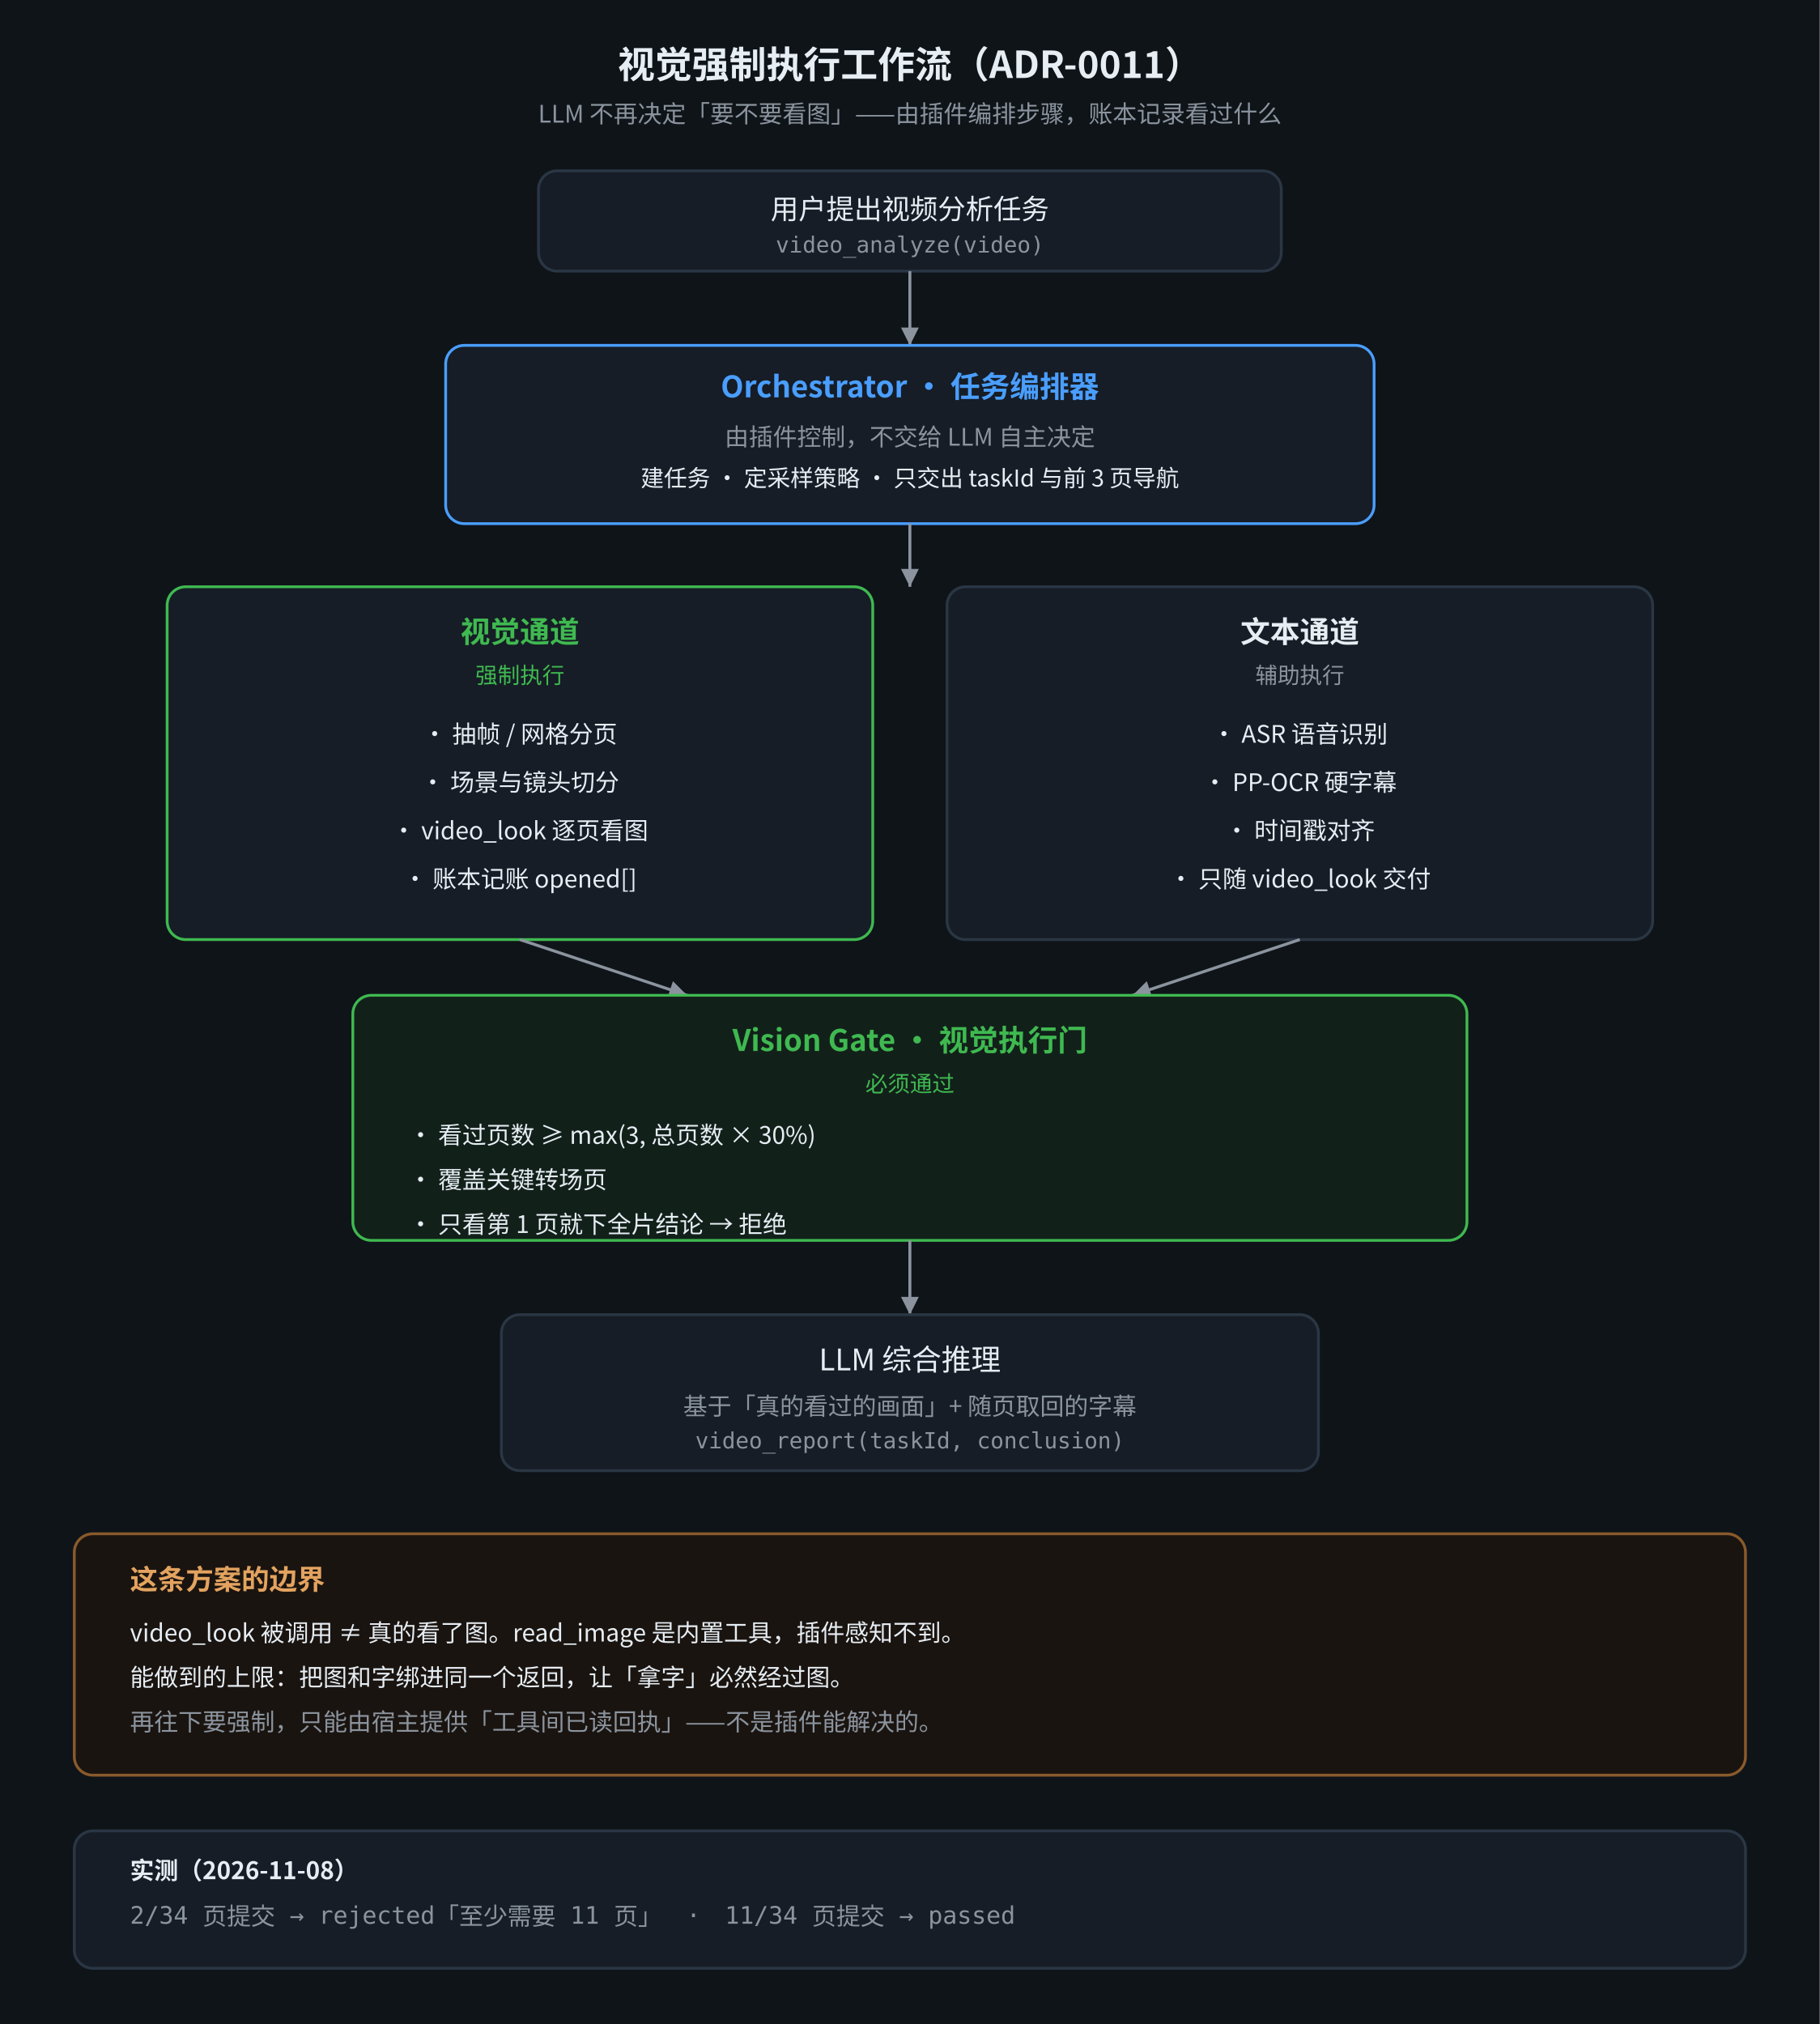
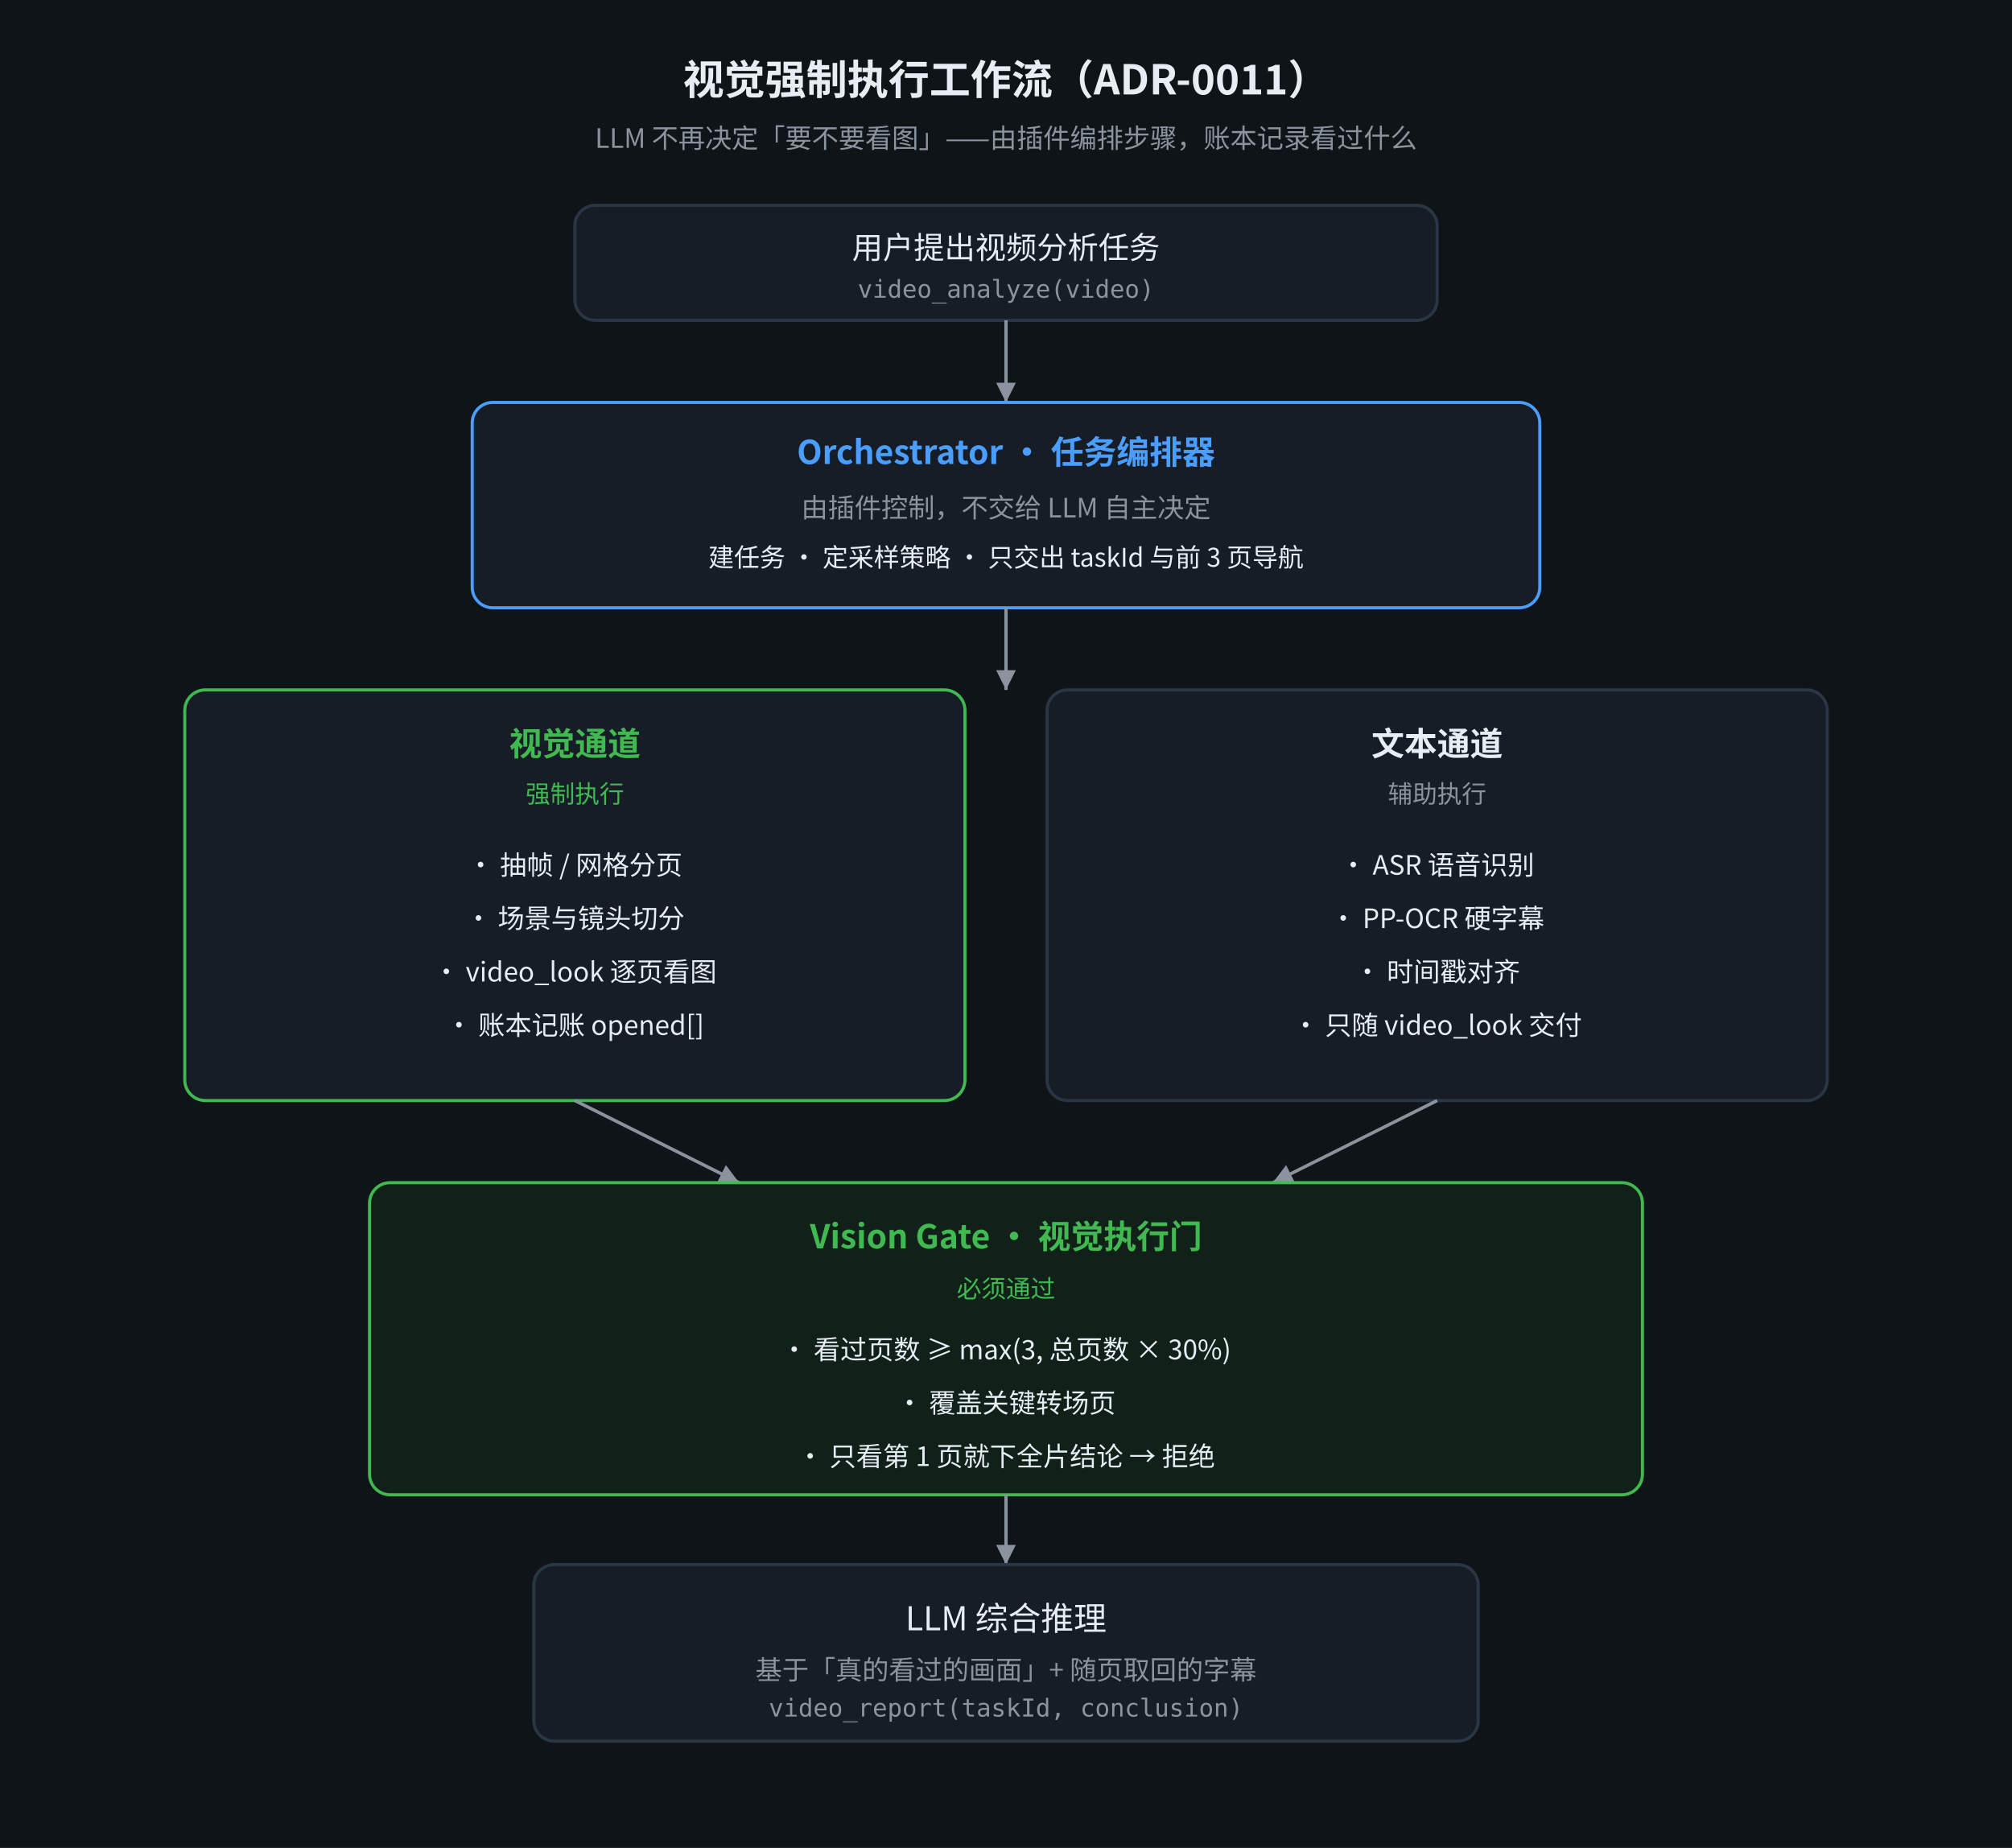
- <svg xmlns="http://www.w3.org/2000/svg" width="980" height="1090" viewBox="0 0 980 1090">
-   <rect width="980" height="1090" fill="#0f1419" />
-   <text x="490" y="42" font-size="20" font-weight="600" fill="#e6edf3" text-anchor="middle" font-family="system-ui, -apple-system, PingFang SC, Noto Sans CJK SC, sans-serif">视觉强制执行工作流（ADR-0011）</text>
-   <text x="490" y="66" font-size="13" font-weight="400" fill="#8b949e" text-anchor="middle" font-family="system-ui, -apple-system, PingFang SC, Noto Sans CJK SC, sans-serif">LLM 不再决定「要不要看图」——由插件编排步骤，账本记录看过什么</text>
-   <rect x="290" y="92" width="400" height="54" rx="10" fill="#161d26" stroke="#2a3644" stroke-width="1.5" />
-   <text x="490" y="118" font-size="15" font-weight="500" fill="#e6edf3" text-anchor="middle" font-family="system-ui, -apple-system, PingFang SC, Noto Sans CJK SC, sans-serif">用户提出视频分析任务</text>
-   <text x="490" y="136" font-size="12" font-weight="400" fill="#8b949e" text-anchor="middle" font-family="ui-monospace, SFMono-Regular, Menlo, monospace">video_analyze(video)</text>
+ <svg xmlns="http://www.w3.org/2000/svg" width="980" height="900" viewBox="0 0 980 900">
+   <rect width="980" height="900" fill="#0f1419" />
+   <text x="490" y="46" font-size="20" font-weight="600" fill="#e6edf3" text-anchor="middle" font-family="system-ui, -apple-system, PingFang SC, Noto Sans CJK SC, sans-serif">视觉强制执行工作流（ADR-0011）</text>
+   <text x="490" y="72" font-size="13" font-weight="400" fill="#8b949e" text-anchor="middle" font-family="system-ui, -apple-system, PingFang SC, Noto Sans CJK SC, sans-serif">LLM 不再决定「要不要看图」——由插件编排步骤，账本记录看过什么</text>
+   <rect x="280" y="100" width="420" height="56" rx="10" fill="#161d26" stroke="#2a3644" stroke-width="1.5" />
+   <text x="490" y="126" font-size="15" font-weight="500" fill="#e6edf3" text-anchor="middle" font-family="system-ui, -apple-system, PingFang SC, Noto Sans CJK SC, sans-serif">用户提出视频分析任务</text>
+   <text x="490" y="145" font-size="12" font-weight="400" fill="#8b949e" text-anchor="middle" font-family="ui-monospace, SFMono-Regular, Menlo, monospace">video_analyze(video)</text>
  <defs>
    <marker id="ah6" markerWidth="8" markerHeight="8" refX="6" refY="3" orient="auto">
      <path d="M0,0 L6,3 L0,6 Z" fill="#8b949e" />
    </marker>
  </defs>
-   <line x1="490" y1="146" x2="490" y2="186" stroke="#8b949e" stroke-width="1.6" marker-end="url(#ah6)" />
-   <rect x="240" y="186" width="500" height="96" rx="10" fill="#161d26" stroke="#4a9eff" stroke-width="1.5" />
-   <text x="490" y="214" font-size="16" font-weight="600" fill="#4a9eff" text-anchor="middle" font-family="system-ui, -apple-system, PingFang SC, Noto Sans CJK SC, sans-serif">Orchestrator · 任务编排器</text>
-   <text x="490" y="240" font-size="13" font-weight="400" fill="#8b949e" text-anchor="middle" font-family="system-ui, -apple-system, PingFang SC, Noto Sans CJK SC, sans-serif">由插件控制，不交给 LLM 自主决定</text>
-   <text x="490" y="262" font-size="12.5" font-weight="400" fill="#e6edf3" text-anchor="middle" font-family="system-ui, -apple-system, PingFang SC, Noto Sans CJK SC, sans-serif">建任务 · 定采样策略 · 只交出 taskId 与前 3 页导航</text>
+   <line x1="490" y1="156" x2="490" y2="196" stroke="#8b949e" stroke-width="1.6" marker-end="url(#ah6)" />
+   <rect x="230" y="196" width="520" height="100" rx="10" fill="#161d26" stroke="#4a9eff" stroke-width="1.5" />
+   <text x="490" y="226" font-size="16" font-weight="600" fill="#4a9eff" text-anchor="middle" font-family="system-ui, -apple-system, PingFang SC, Noto Sans CJK SC, sans-serif">Orchestrator · 任务编排器</text>
+   <text x="490" y="252" font-size="13" font-weight="400" fill="#8b949e" text-anchor="middle" font-family="system-ui, -apple-system, PingFang SC, Noto Sans CJK SC, sans-serif">由插件控制，不交给 LLM 自主决定</text>
+   <text x="490" y="276" font-size="12.5" font-weight="400" fill="#e6edf3" text-anchor="middle" font-family="system-ui, -apple-system, PingFang SC, Noto Sans CJK SC, sans-serif">建任务 · 定采样策略 · 只交出 taskId 与前 3 页导航</text>
  <defs>
    <marker id="ah12" markerWidth="8" markerHeight="8" refX="6" refY="3" orient="auto">
      <path d="M0,0 L6,3 L0,6 Z" fill="#8b949e" />
    </marker>
  </defs>
-   <line x1="490" y1="282" x2="490" y2="316" stroke="#8b949e" stroke-width="1.6" marker-end="url(#ah12)" />
-   <rect x="90" y="316" width="380" height="190" rx="10" fill="#161d26" stroke="#3fb950" stroke-width="1.5" />
-   <text x="280" y="346" font-size="16" font-weight="600" fill="#3fb950" text-anchor="middle" font-family="system-ui, -apple-system, PingFang SC, Noto Sans CJK SC, sans-serif">视觉通道</text>
-   <text x="280" y="368" font-size="12" font-weight="400" fill="#3fb950" text-anchor="middle" font-family="system-ui, -apple-system, PingFang SC, Noto Sans CJK SC, sans-serif">强制执行</text>
-   <text x="280" y="400" font-size="13" font-weight="400" fill="#e6edf3" text-anchor="middle" font-family="system-ui, -apple-system, PingFang SC, Noto Sans CJK SC, sans-serif">· 抽帧 / 网格分页</text>
-   <text x="280" y="426" font-size="13" font-weight="400" fill="#e6edf3" text-anchor="middle" font-family="system-ui, -apple-system, PingFang SC, Noto Sans CJK SC, sans-serif">· 场景与镜头切分</text>
-   <text x="280" y="452" font-size="13" font-weight="400" fill="#e6edf3" text-anchor="middle" font-family="system-ui, -apple-system, PingFang SC, Noto Sans CJK SC, sans-serif">· video_look 逐页看图</text>
-   <text x="280" y="478" font-size="13" font-weight="400" fill="#e6edf3" text-anchor="middle" font-family="system-ui, -apple-system, PingFang SC, Noto Sans CJK SC, sans-serif">· 账本记账 opened[]</text>
-   <rect x="510" y="316" width="380" height="190" rx="10" fill="#161d26" stroke="#2a3644" stroke-width="1.5" />
-   <text x="700" y="346" font-size="16" font-weight="600" fill="#e6edf3" text-anchor="middle" font-family="system-ui, -apple-system, PingFang SC, Noto Sans CJK SC, sans-serif">文本通道</text>
-   <text x="700" y="368" font-size="12" font-weight="400" fill="#8b949e" text-anchor="middle" font-family="system-ui, -apple-system, PingFang SC, Noto Sans CJK SC, sans-serif">辅助执行</text>
-   <text x="700" y="400" font-size="13" font-weight="400" fill="#e6edf3" text-anchor="middle" font-family="system-ui, -apple-system, PingFang SC, Noto Sans CJK SC, sans-serif">· ASR 语音识别</text>
-   <text x="700" y="426" font-size="13" font-weight="400" fill="#e6edf3" text-anchor="middle" font-family="system-ui, -apple-system, PingFang SC, Noto Sans CJK SC, sans-serif">· PP-OCR 硬字幕</text>
-   <text x="700" y="452" font-size="13" font-weight="400" fill="#e6edf3" text-anchor="middle" font-family="system-ui, -apple-system, PingFang SC, Noto Sans CJK SC, sans-serif">· 时间戳对齐</text>
-   <text x="700" y="478" font-size="13" font-weight="400" fill="#e6edf3" text-anchor="middle" font-family="system-ui, -apple-system, PingFang SC, Noto Sans CJK SC, sans-serif">· 只随 video_look 交付</text>
+   <line x1="490" y1="296" x2="490" y2="336" stroke="#8b949e" stroke-width="1.6" marker-end="url(#ah12)" />
+   <rect x="90" y="336" width="380" height="200" rx="10" fill="#161d26" stroke="#3fb950" stroke-width="1.5" />
+   <text x="280" y="368" font-size="16" font-weight="600" fill="#3fb950" text-anchor="middle" font-family="system-ui, -apple-system, PingFang SC, Noto Sans CJK SC, sans-serif">视觉通道</text>
+   <text x="280" y="391" font-size="12" font-weight="400" fill="#3fb950" text-anchor="middle" font-family="system-ui, -apple-system, PingFang SC, Noto Sans CJK SC, sans-serif">强制执行</text>
+   <text x="280" y="426" font-size="13" font-weight="400" fill="#e6edf3" text-anchor="middle" font-family="system-ui, -apple-system, PingFang SC, Noto Sans CJK SC, sans-serif">· 抽帧 / 网格分页</text>
+   <text x="280" y="452" font-size="13" font-weight="400" fill="#e6edf3" text-anchor="middle" font-family="system-ui, -apple-system, PingFang SC, Noto Sans CJK SC, sans-serif">· 场景与镜头切分</text>
+   <text x="280" y="478" font-size="13" font-weight="400" fill="#e6edf3" text-anchor="middle" font-family="system-ui, -apple-system, PingFang SC, Noto Sans CJK SC, sans-serif">· video_look 逐页看图</text>
+   <text x="280" y="504" font-size="13" font-weight="400" fill="#e6edf3" text-anchor="middle" font-family="system-ui, -apple-system, PingFang SC, Noto Sans CJK SC, sans-serif">· 账本记账 opened[]</text>
+   <rect x="510" y="336" width="380" height="200" rx="10" fill="#161d26" stroke="#2a3644" stroke-width="1.5" />
+   <text x="700" y="368" font-size="16" font-weight="600" fill="#e6edf3" text-anchor="middle" font-family="system-ui, -apple-system, PingFang SC, Noto Sans CJK SC, sans-serif">文本通道</text>
+   <text x="700" y="391" font-size="12" font-weight="400" fill="#8b949e" text-anchor="middle" font-family="system-ui, -apple-system, PingFang SC, Noto Sans CJK SC, sans-serif">辅助执行</text>
+   <text x="700" y="426" font-size="13" font-weight="400" fill="#e6edf3" text-anchor="middle" font-family="system-ui, -apple-system, PingFang SC, Noto Sans CJK SC, sans-serif">· ASR 语音识别</text>
+   <text x="700" y="452" font-size="13" font-weight="400" fill="#e6edf3" text-anchor="middle" font-family="system-ui, -apple-system, PingFang SC, Noto Sans CJK SC, sans-serif">· PP-OCR 硬字幕</text>
+   <text x="700" y="478" font-size="13" font-weight="400" fill="#e6edf3" text-anchor="middle" font-family="system-ui, -apple-system, PingFang SC, Noto Sans CJK SC, sans-serif">· 时间戳对齐</text>
+   <text x="700" y="504" font-size="13" font-weight="400" fill="#e6edf3" text-anchor="middle" font-family="system-ui, -apple-system, PingFang SC, Noto Sans CJK SC, sans-serif">· 只随 video_look 交付</text>
  <defs>
    <marker id="ah28" markerWidth="8" markerHeight="8" refX="6" refY="3" orient="auto">
      <path d="M0,0 L6,3 L0,6 Z" fill="#8b949e" />
    </marker>
  </defs>
-   <line x1="280" y1="506" x2="370" y2="536" stroke="#8b949e" stroke-width="1.6" marker-end="url(#ah28)" />
+   <line x1="280" y1="536" x2="360" y2="576" stroke="#8b949e" stroke-width="1.6" marker-end="url(#ah28)" />
  <defs>
    <marker id="ah30" markerWidth="8" markerHeight="8" refX="6" refY="3" orient="auto">
      <path d="M0,0 L6,3 L0,6 Z" fill="#8b949e" />
    </marker>
  </defs>
-   <line x1="700" y1="506" x2="610" y2="536" stroke="#8b949e" stroke-width="1.6" marker-end="url(#ah30)" />
-   <rect x="190" y="536" width="600" height="132" rx="10" fill="#12201a" stroke="#3fb950" stroke-width="1.5" />
-   <text x="490" y="566" font-size="16" font-weight="600" fill="#3fb950" text-anchor="middle" font-family="system-ui, -apple-system, PingFang SC, Noto Sans CJK SC, sans-serif">Vision Gate · 视觉执行门</text>
-   <text x="490" y="588" font-size="12" font-weight="400" fill="#3fb950" text-anchor="middle" font-family="system-ui, -apple-system, PingFang SC, Noto Sans CJK SC, sans-serif">必须通过</text>
-   <text x="220" y="616" font-size="13" font-weight="400" fill="#e6edf3" text-anchor="start" font-family="system-ui, -apple-system, PingFang SC, Noto Sans CJK SC, sans-serif">· 看过页数 ≥ max(3, 总页数 × 30%)</text>
-   <text x="220" y="640" font-size="13" font-weight="400" fill="#e6edf3" text-anchor="start" font-family="system-ui, -apple-system, PingFang SC, Noto Sans CJK SC, sans-serif">· 覆盖关键转场页</text>
-   <text x="220" y="664" font-size="13" font-weight="400" fill="#e6edf3" text-anchor="start" font-family="system-ui, -apple-system, PingFang SC, Noto Sans CJK SC, sans-serif">· 只看第 1 页就下全片结论 → 拒绝</text>
+   <line x1="700" y1="536" x2="620" y2="576" stroke="#8b949e" stroke-width="1.6" marker-end="url(#ah30)" />
+   <rect x="180" y="576" width="620" height="152" rx="10" fill="#12201a" stroke="#3fb950" stroke-width="1.5" />
+   <text x="490" y="608" font-size="16" font-weight="600" fill="#3fb950" text-anchor="middle" font-family="system-ui, -apple-system, PingFang SC, Noto Sans CJK SC, sans-serif">Vision Gate · 视觉执行门</text>
+   <text x="490" y="632" font-size="12" font-weight="400" fill="#3fb950" text-anchor="middle" font-family="system-ui, -apple-system, PingFang SC, Noto Sans CJK SC, sans-serif">必须通过</text>
+   <text x="490" y="662" font-size="13" font-weight="400" fill="#e6edf3" text-anchor="middle" font-family="system-ui, -apple-system, PingFang SC, Noto Sans CJK SC, sans-serif">· 看过页数 ≥ max(3, 总页数 × 30%)</text>
+   <text x="490" y="688" font-size="13" font-weight="400" fill="#e6edf3" text-anchor="middle" font-family="system-ui, -apple-system, PingFang SC, Noto Sans CJK SC, sans-serif">· 覆盖关键转场页</text>
+   <text x="490" y="714" font-size="13" font-weight="400" fill="#e6edf3" text-anchor="middle" font-family="system-ui, -apple-system, PingFang SC, Noto Sans CJK SC, sans-serif">· 只看第 1 页就下全片结论 → 拒绝</text>
  <defs>
    <marker id="ah38" markerWidth="8" markerHeight="8" refX="6" refY="3" orient="auto">
      <path d="M0,0 L6,3 L0,6 Z" fill="#8b949e" />
    </marker>
  </defs>
-   <line x1="490" y1="668" x2="490" y2="708" stroke="#8b949e" stroke-width="1.6" marker-end="url(#ah38)" />
-   <rect x="270" y="708" width="440" height="84" rx="10" fill="#161d26" stroke="#2a3644" stroke-width="1.5" />
-   <text x="490" y="738" font-size="16" font-weight="500" fill="#e6edf3" text-anchor="middle" font-family="system-ui, -apple-system, PingFang SC, Noto Sans CJK SC, sans-serif">LLM 综合推理</text>
-   <text x="490" y="762" font-size="13" font-weight="400" fill="#8b949e" text-anchor="middle" font-family="system-ui, -apple-system, PingFang SC, Noto Sans CJK SC, sans-serif">基于「真的看过的画面」+ 随页取回的字幕</text>
-   <text x="490" y="780" font-size="12" font-weight="400" fill="#8b949e" text-anchor="middle" font-family="ui-monospace, SFMono-Regular, Menlo, monospace">video_report(taskId, conclusion)</text>
-   <rect x="40" y="826" width="900" height="130" rx="10" fill="#1a1410" stroke="#8a5a2b" stroke-width="1.5" />
-   <text x="70" y="856" font-size="15" font-weight="600" fill="#e3a35f" text-anchor="start" font-family="system-ui, -apple-system, PingFang SC, Noto Sans CJK SC, sans-serif">这条方案的边界</text>
-   <text x="70" y="884" font-size="13" font-weight="400" fill="#e6edf3" text-anchor="start" font-family="system-ui, -apple-system, PingFang SC, Noto Sans CJK SC, sans-serif">video_look 被调用 ≠ 真的看了图。read_image 是内置工具，插件感知不到。</text>
-   <text x="70" y="908" font-size="13" font-weight="400" fill="#e6edf3" text-anchor="start" font-family="system-ui, -apple-system, PingFang SC, Noto Sans CJK SC, sans-serif">能做到的上限：把图和字绑进同一个返回，让「拿字」必然经过图。</text>
-   <text x="70" y="932" font-size="13" font-weight="400" fill="#8b949e" text-anchor="start" font-family="system-ui, -apple-system, PingFang SC, Noto Sans CJK SC, sans-serif">再往下要强制，只能由宿主提供「工具间已读回执」——不是插件能解决的。</text>
-   <rect x="40" y="986" width="900" height="74" rx="10" fill="#161d26" stroke="#2a3644" stroke-width="1.5" />
-   <text x="70" y="1012" font-size="13" font-weight="600" fill="#e6edf3" text-anchor="start" font-family="system-ui, -apple-system, PingFang SC, Noto Sans CJK SC, sans-serif">实测（2026-11-08）</text>
-   <text x="70" y="1036" font-size="13" font-weight="400" fill="#8b949e" text-anchor="start" font-family="ui-monospace, SFMono-Regular, Menlo, monospace">2/34 页提交 → rejected「至少需要 11 页」　·　11/34 页提交 → passed</text>
+   <line x1="490" y1="728" x2="490" y2="762" stroke="#8b949e" stroke-width="1.6" marker-end="url(#ah38)" />
+   <rect x="260" y="762" width="460" height="86" rx="10" fill="#161d26" stroke="#2a3644" stroke-width="1.5" />
+   <text x="490" y="794" font-size="16" font-weight="500" fill="#e6edf3" text-anchor="middle" font-family="system-ui, -apple-system, PingFang SC, Noto Sans CJK SC, sans-serif">LLM 综合推理</text>
+   <text x="490" y="818" font-size="13" font-weight="400" fill="#8b949e" text-anchor="middle" font-family="system-ui, -apple-system, PingFang SC, Noto Sans CJK SC, sans-serif">基于「真的看过的画面」+ 随页取回的字幕</text>
+   <text x="490" y="836" font-size="12" font-weight="400" fill="#8b949e" text-anchor="middle" font-family="ui-monospace, SFMono-Regular, Menlo, monospace">video_report(taskId, conclusion)</text>
</svg>
